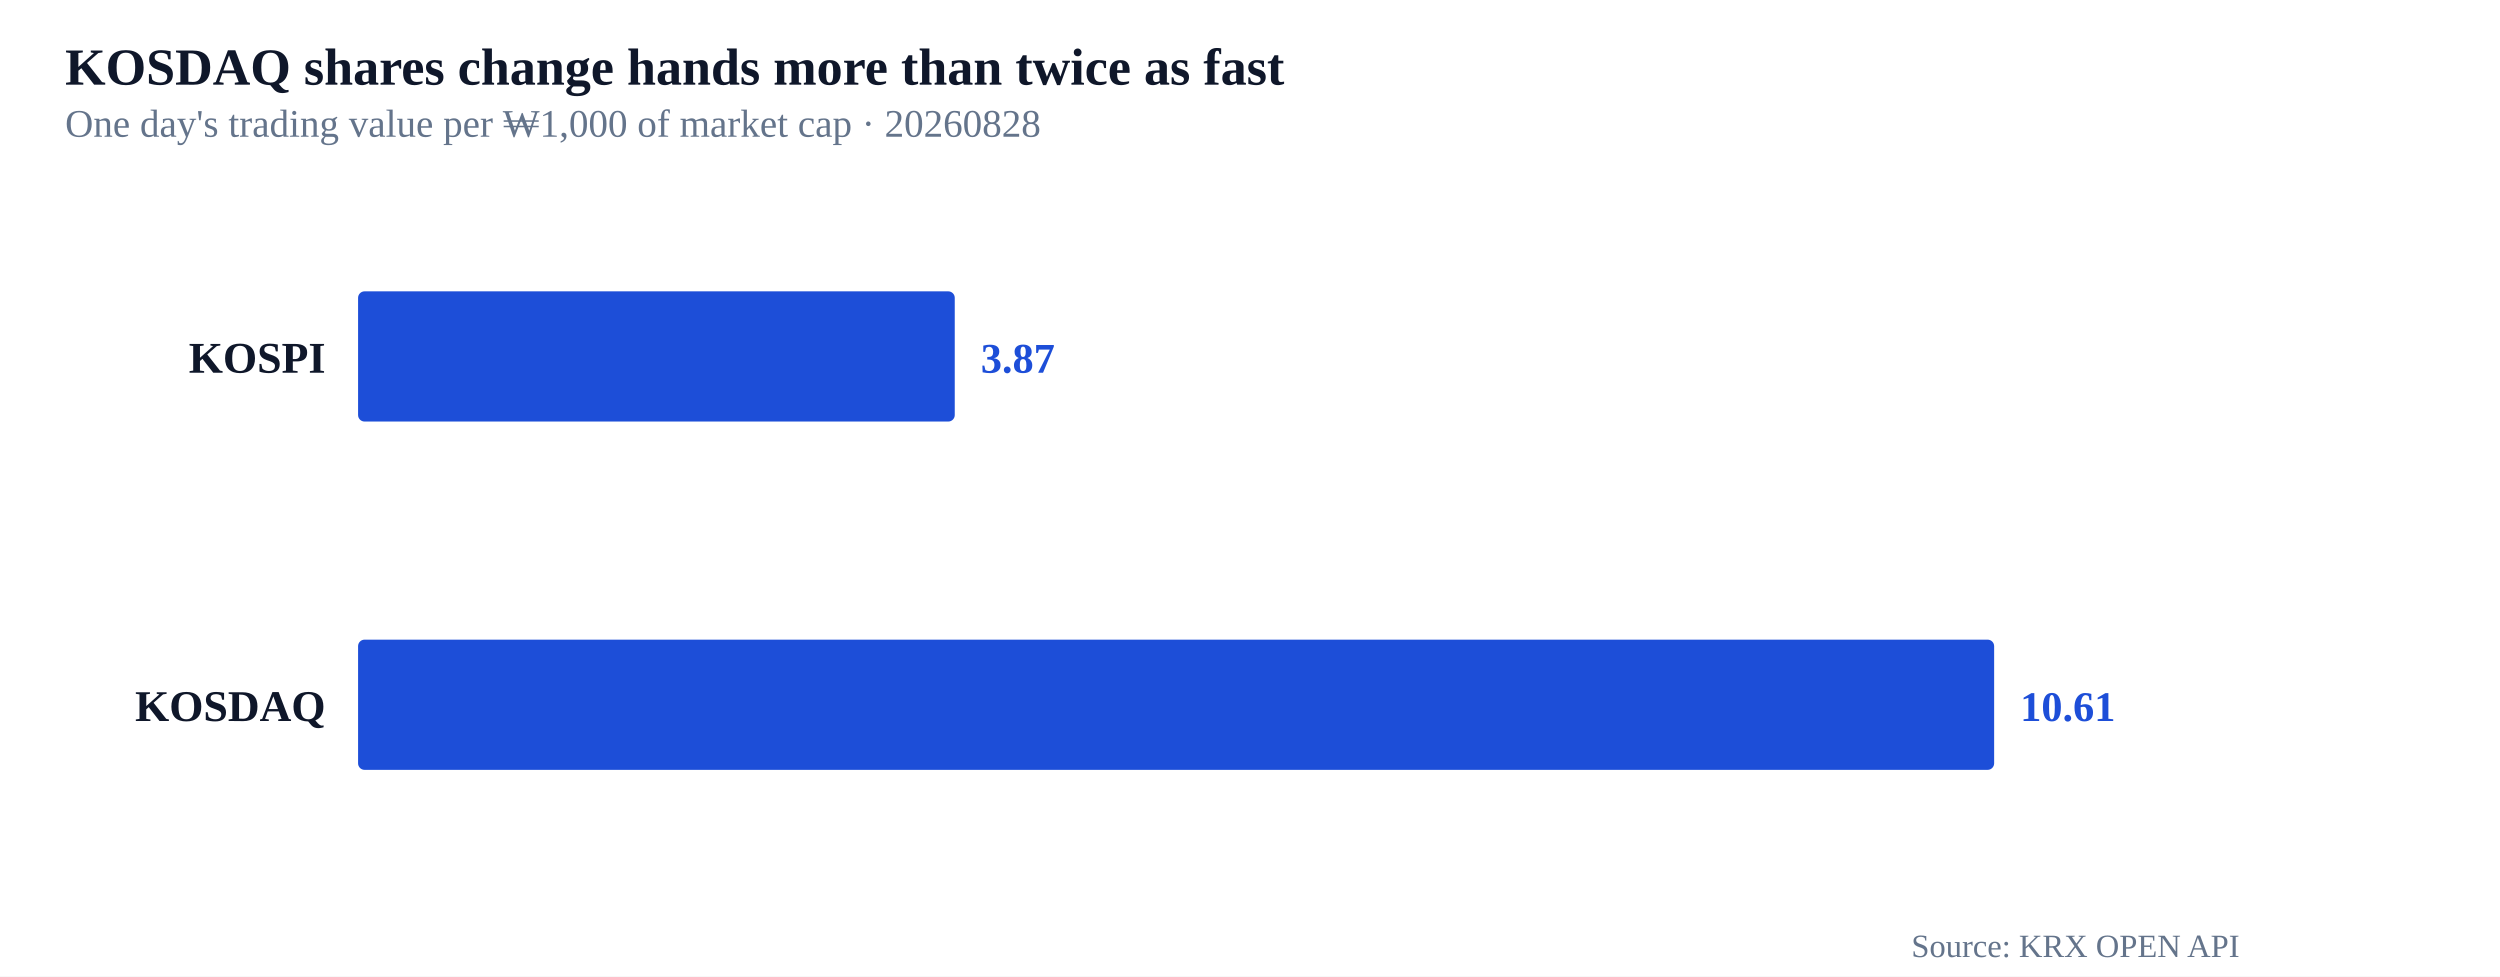
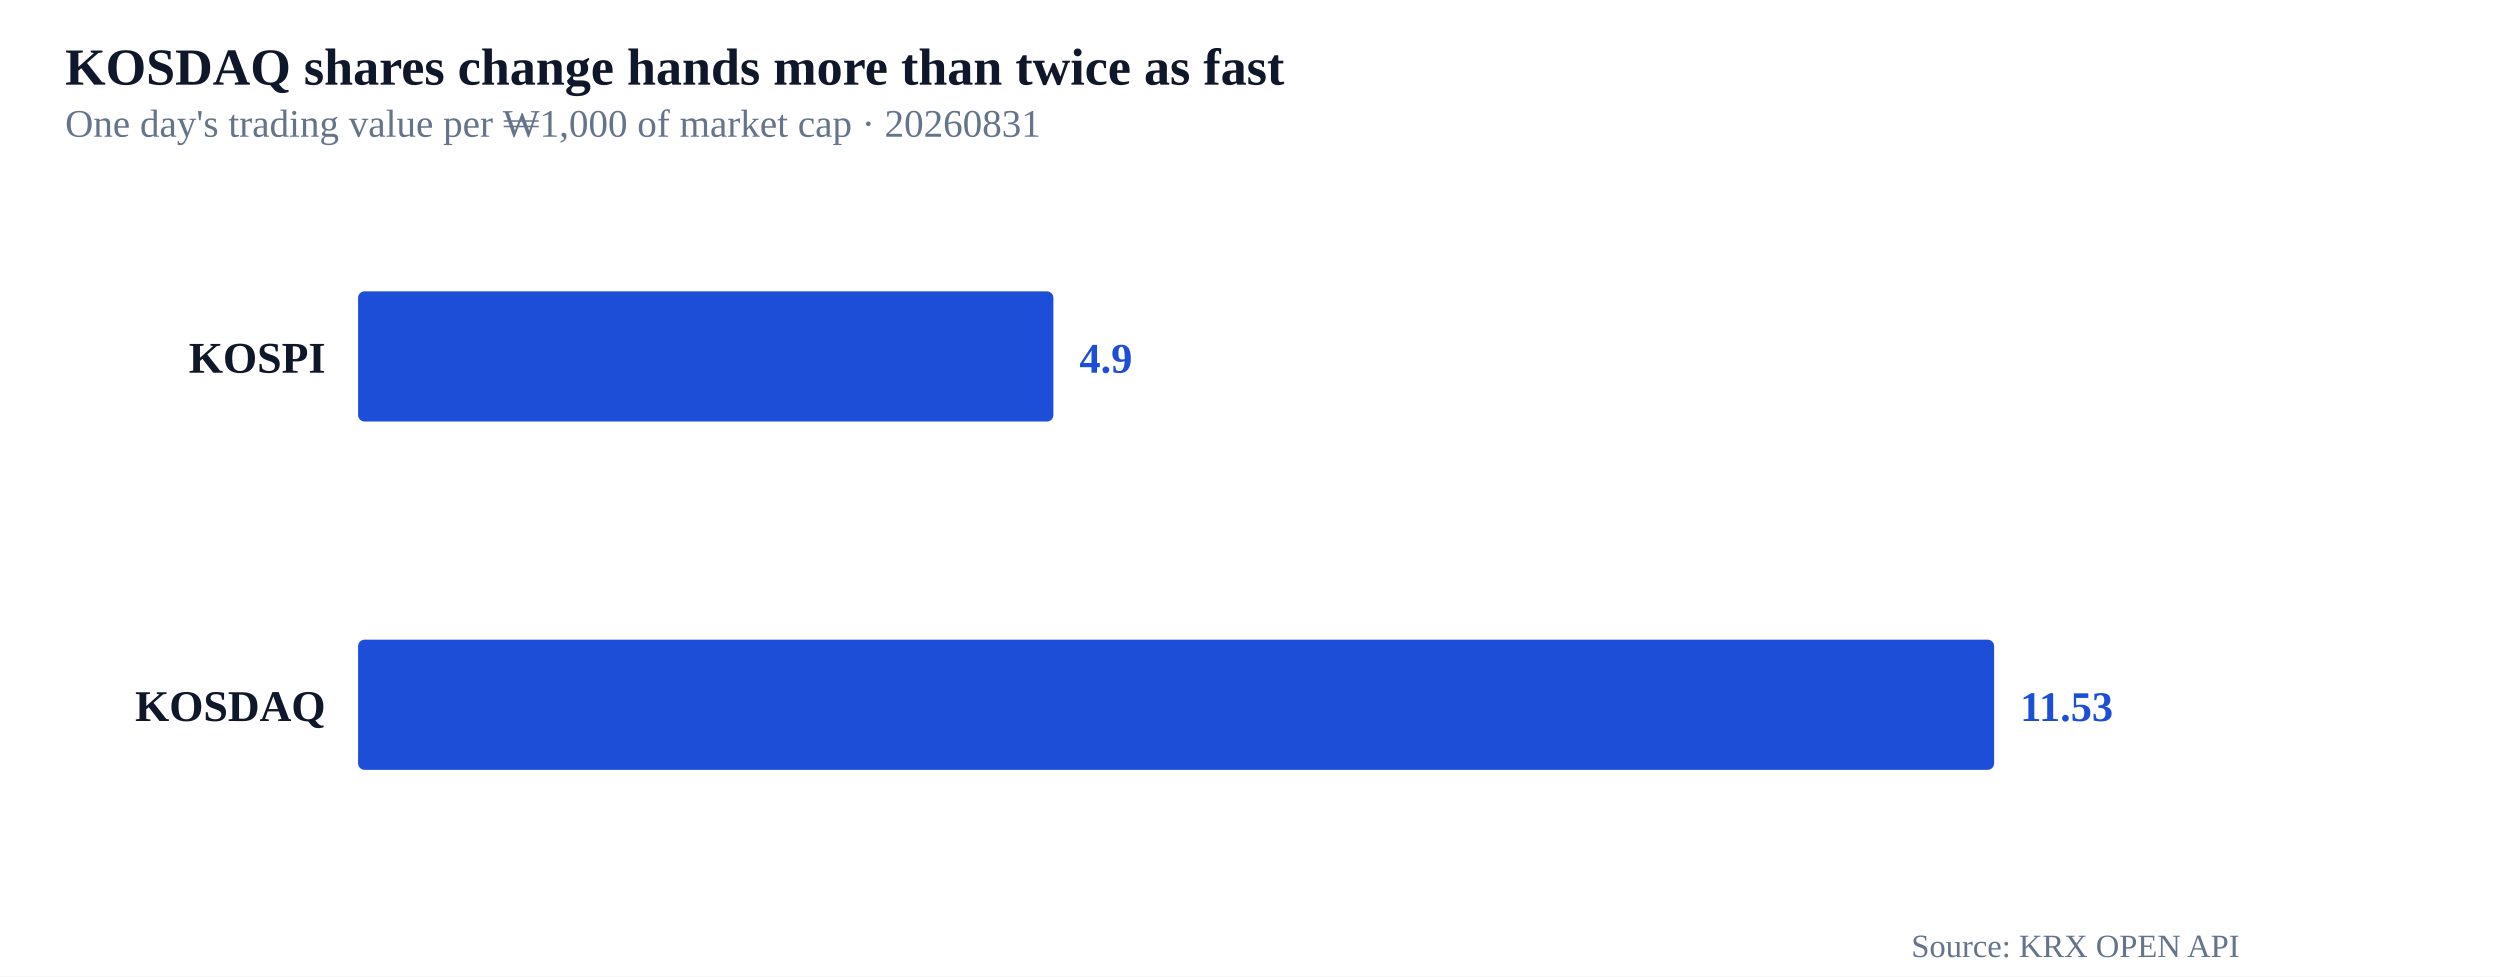
<svg xmlns="http://www.w3.org/2000/svg" viewBox="0 0 768 300" font-family="Georgia,'Times New Roman',serif" role="img" aria-label="Daily turnover per 1000 of market cap: KOSDAQ trades far more actively than KOSPI">
  <rect width="768" height="300" fill="#ffffff" />
  <text x="20" y="26" font-size="16" font-weight="700" fill="#0f172a">KOSDAQ shares change hands more than twice as fast</text>
-   <text x="20" y="42" font-size="12" fill="#64748b">One day's trading value per ₩1,000 of market cap · 20260828</text>
-   <rect x="110" y="89.5" width="183.3" height="40" fill="#1d4ed8" rx="2" />
+   <text x="20" y="42" font-size="12" fill="#64748b">One day's trading value per ₩1,000 of market cap · 20260831</text>
+   <rect x="110" y="89.5" width="213.6" height="40" fill="#1d4ed8" rx="2" />
  <text x="100" y="114.5" text-anchor="end" font-size="13.5" font-weight="700" fill="#0f172a">KOSPI</text>
-   <text x="301.3" y="114.5" font-size="13" font-weight="700" fill="#1d4ed8">3.87</text>
+   <text x="331.6" y="114.5" font-size="13" font-weight="700" fill="#1d4ed8">4.9</text>
  <rect x="110" y="196.5" width="502.6" height="40" fill="#1d4ed8" rx="2" />
  <text x="100" y="221.5" text-anchor="end" font-size="13.5" font-weight="700" fill="#0f172a">KOSDAQ</text>
-   <text x="620.6" y="221.5" font-size="13" font-weight="700" fill="#1d4ed8">10.61</text>
+   <text x="620.6" y="221.5" font-size="13" font-weight="700" fill="#1d4ed8">11.53</text>
  <text x="688" y="294" text-anchor="end" font-size="10" fill="#64748b">Source: KRX OPEN API</text>
</svg>
